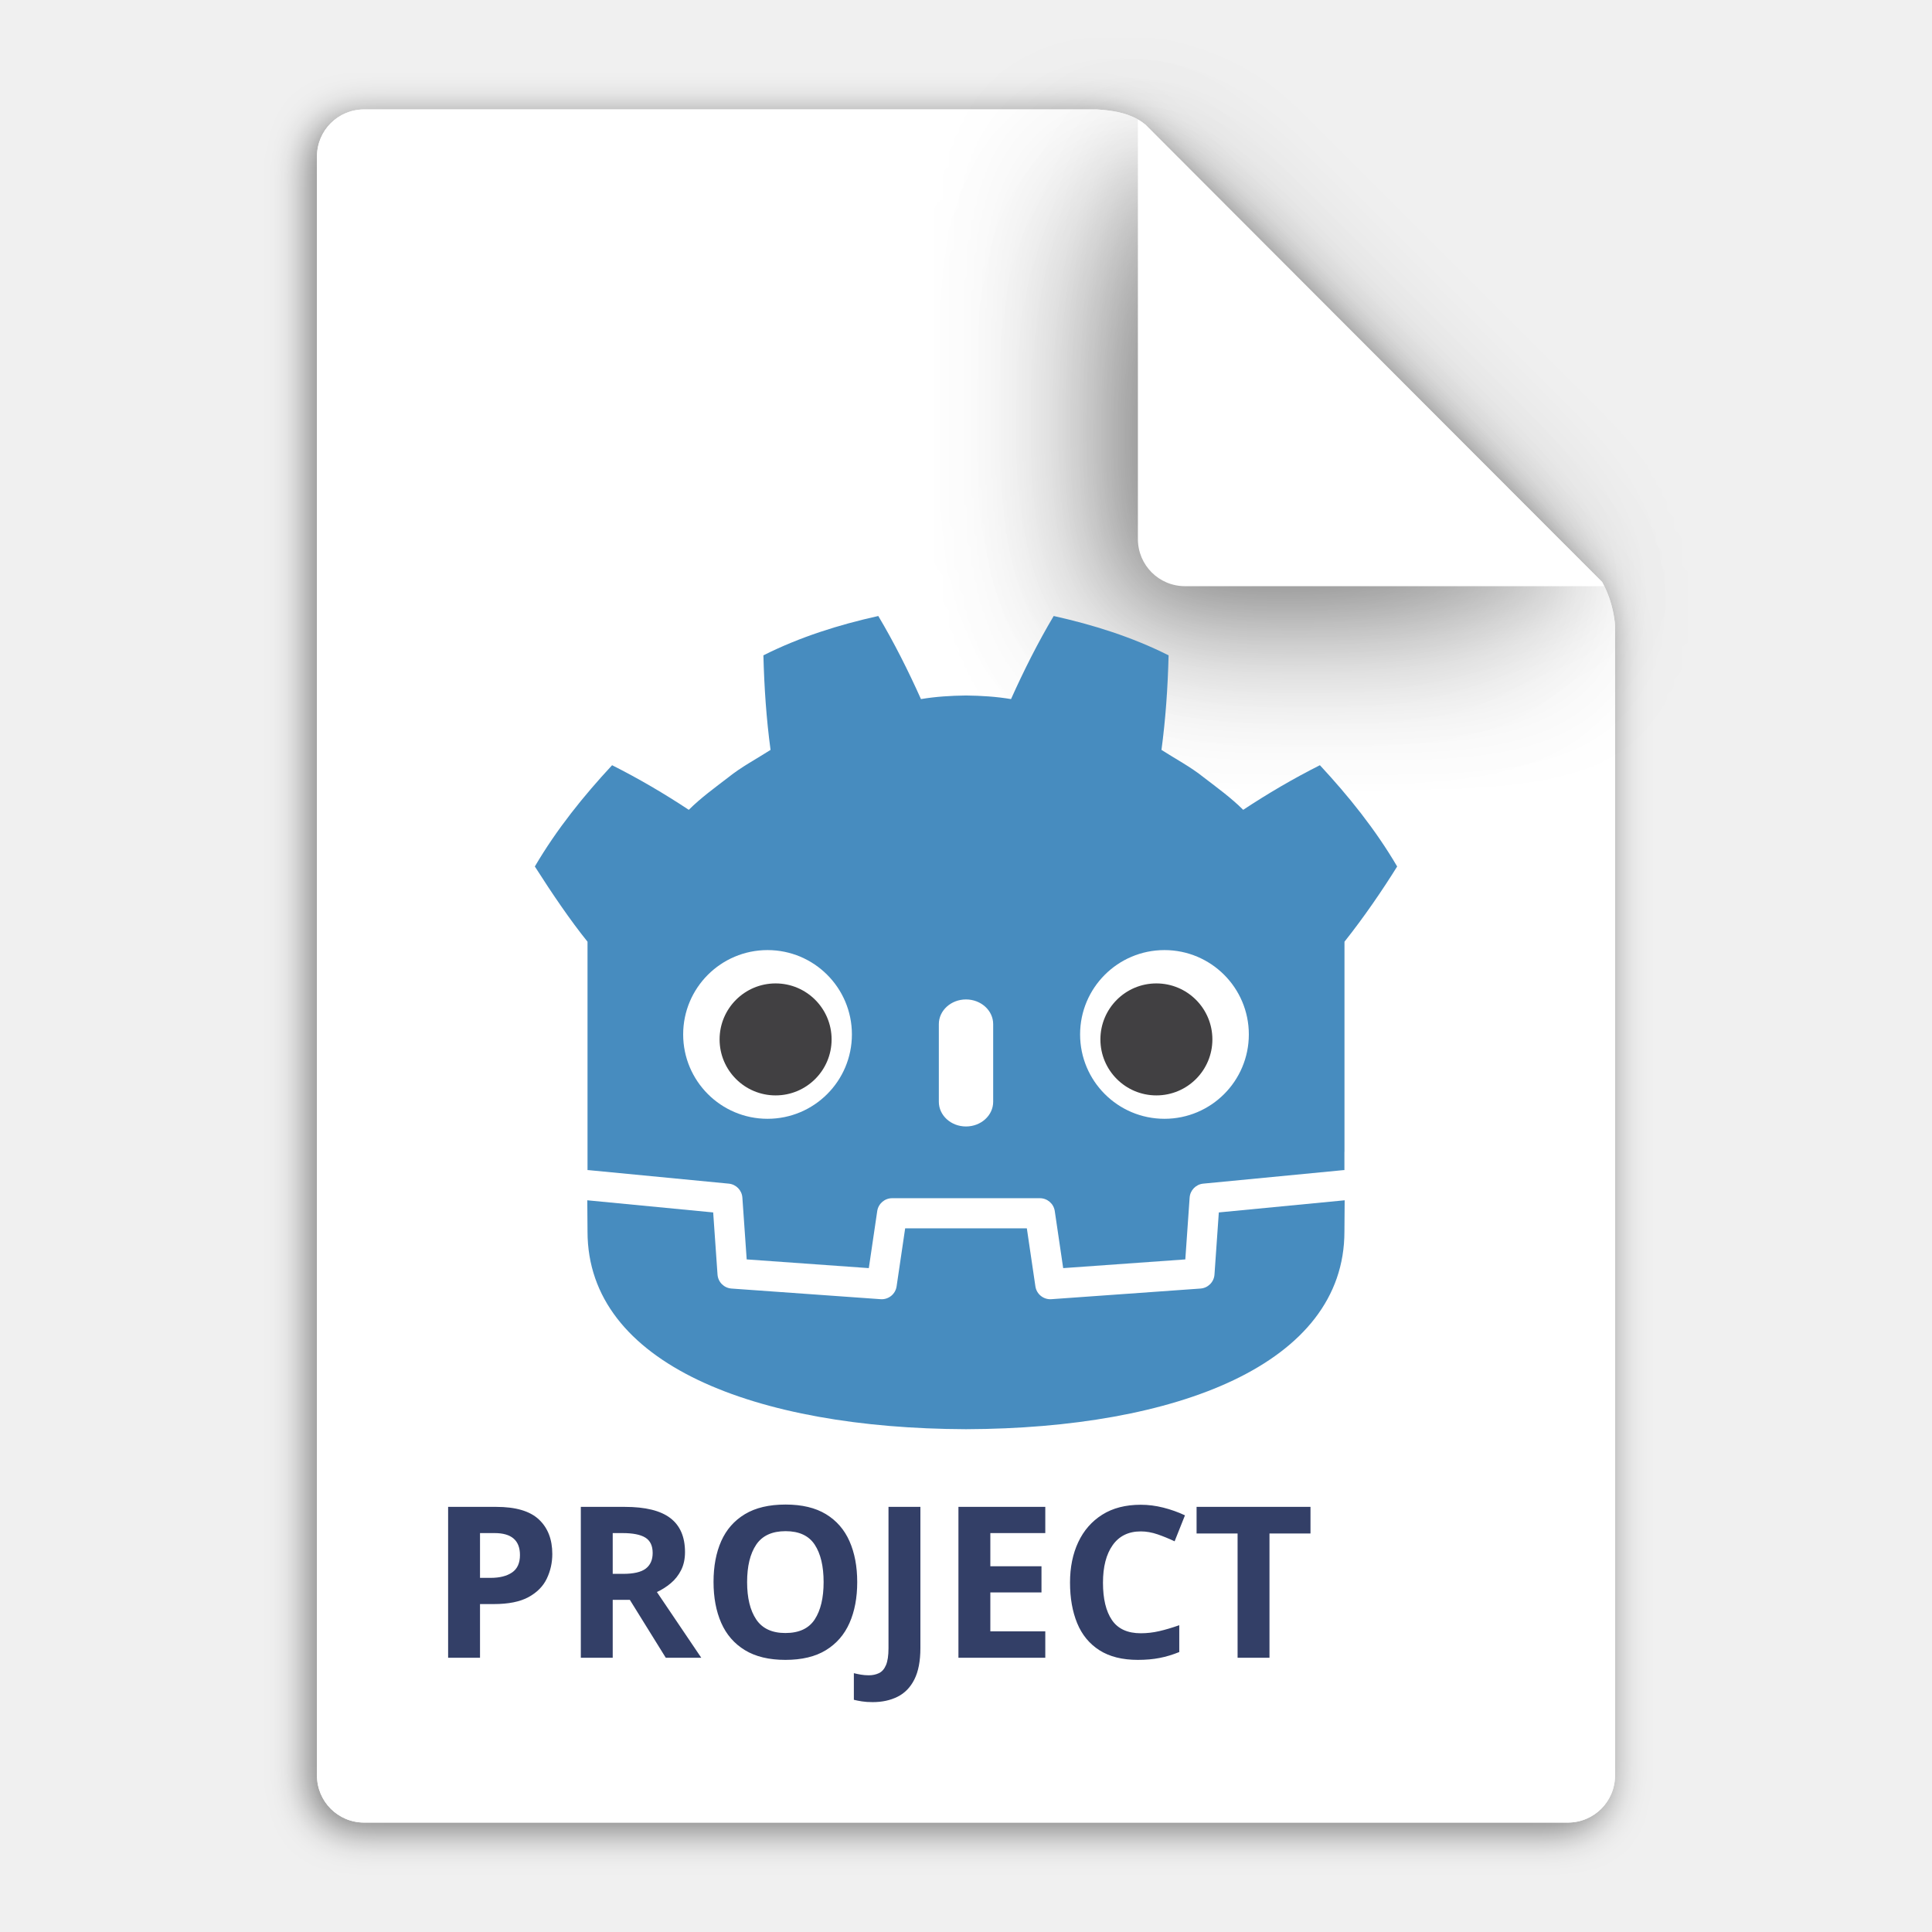
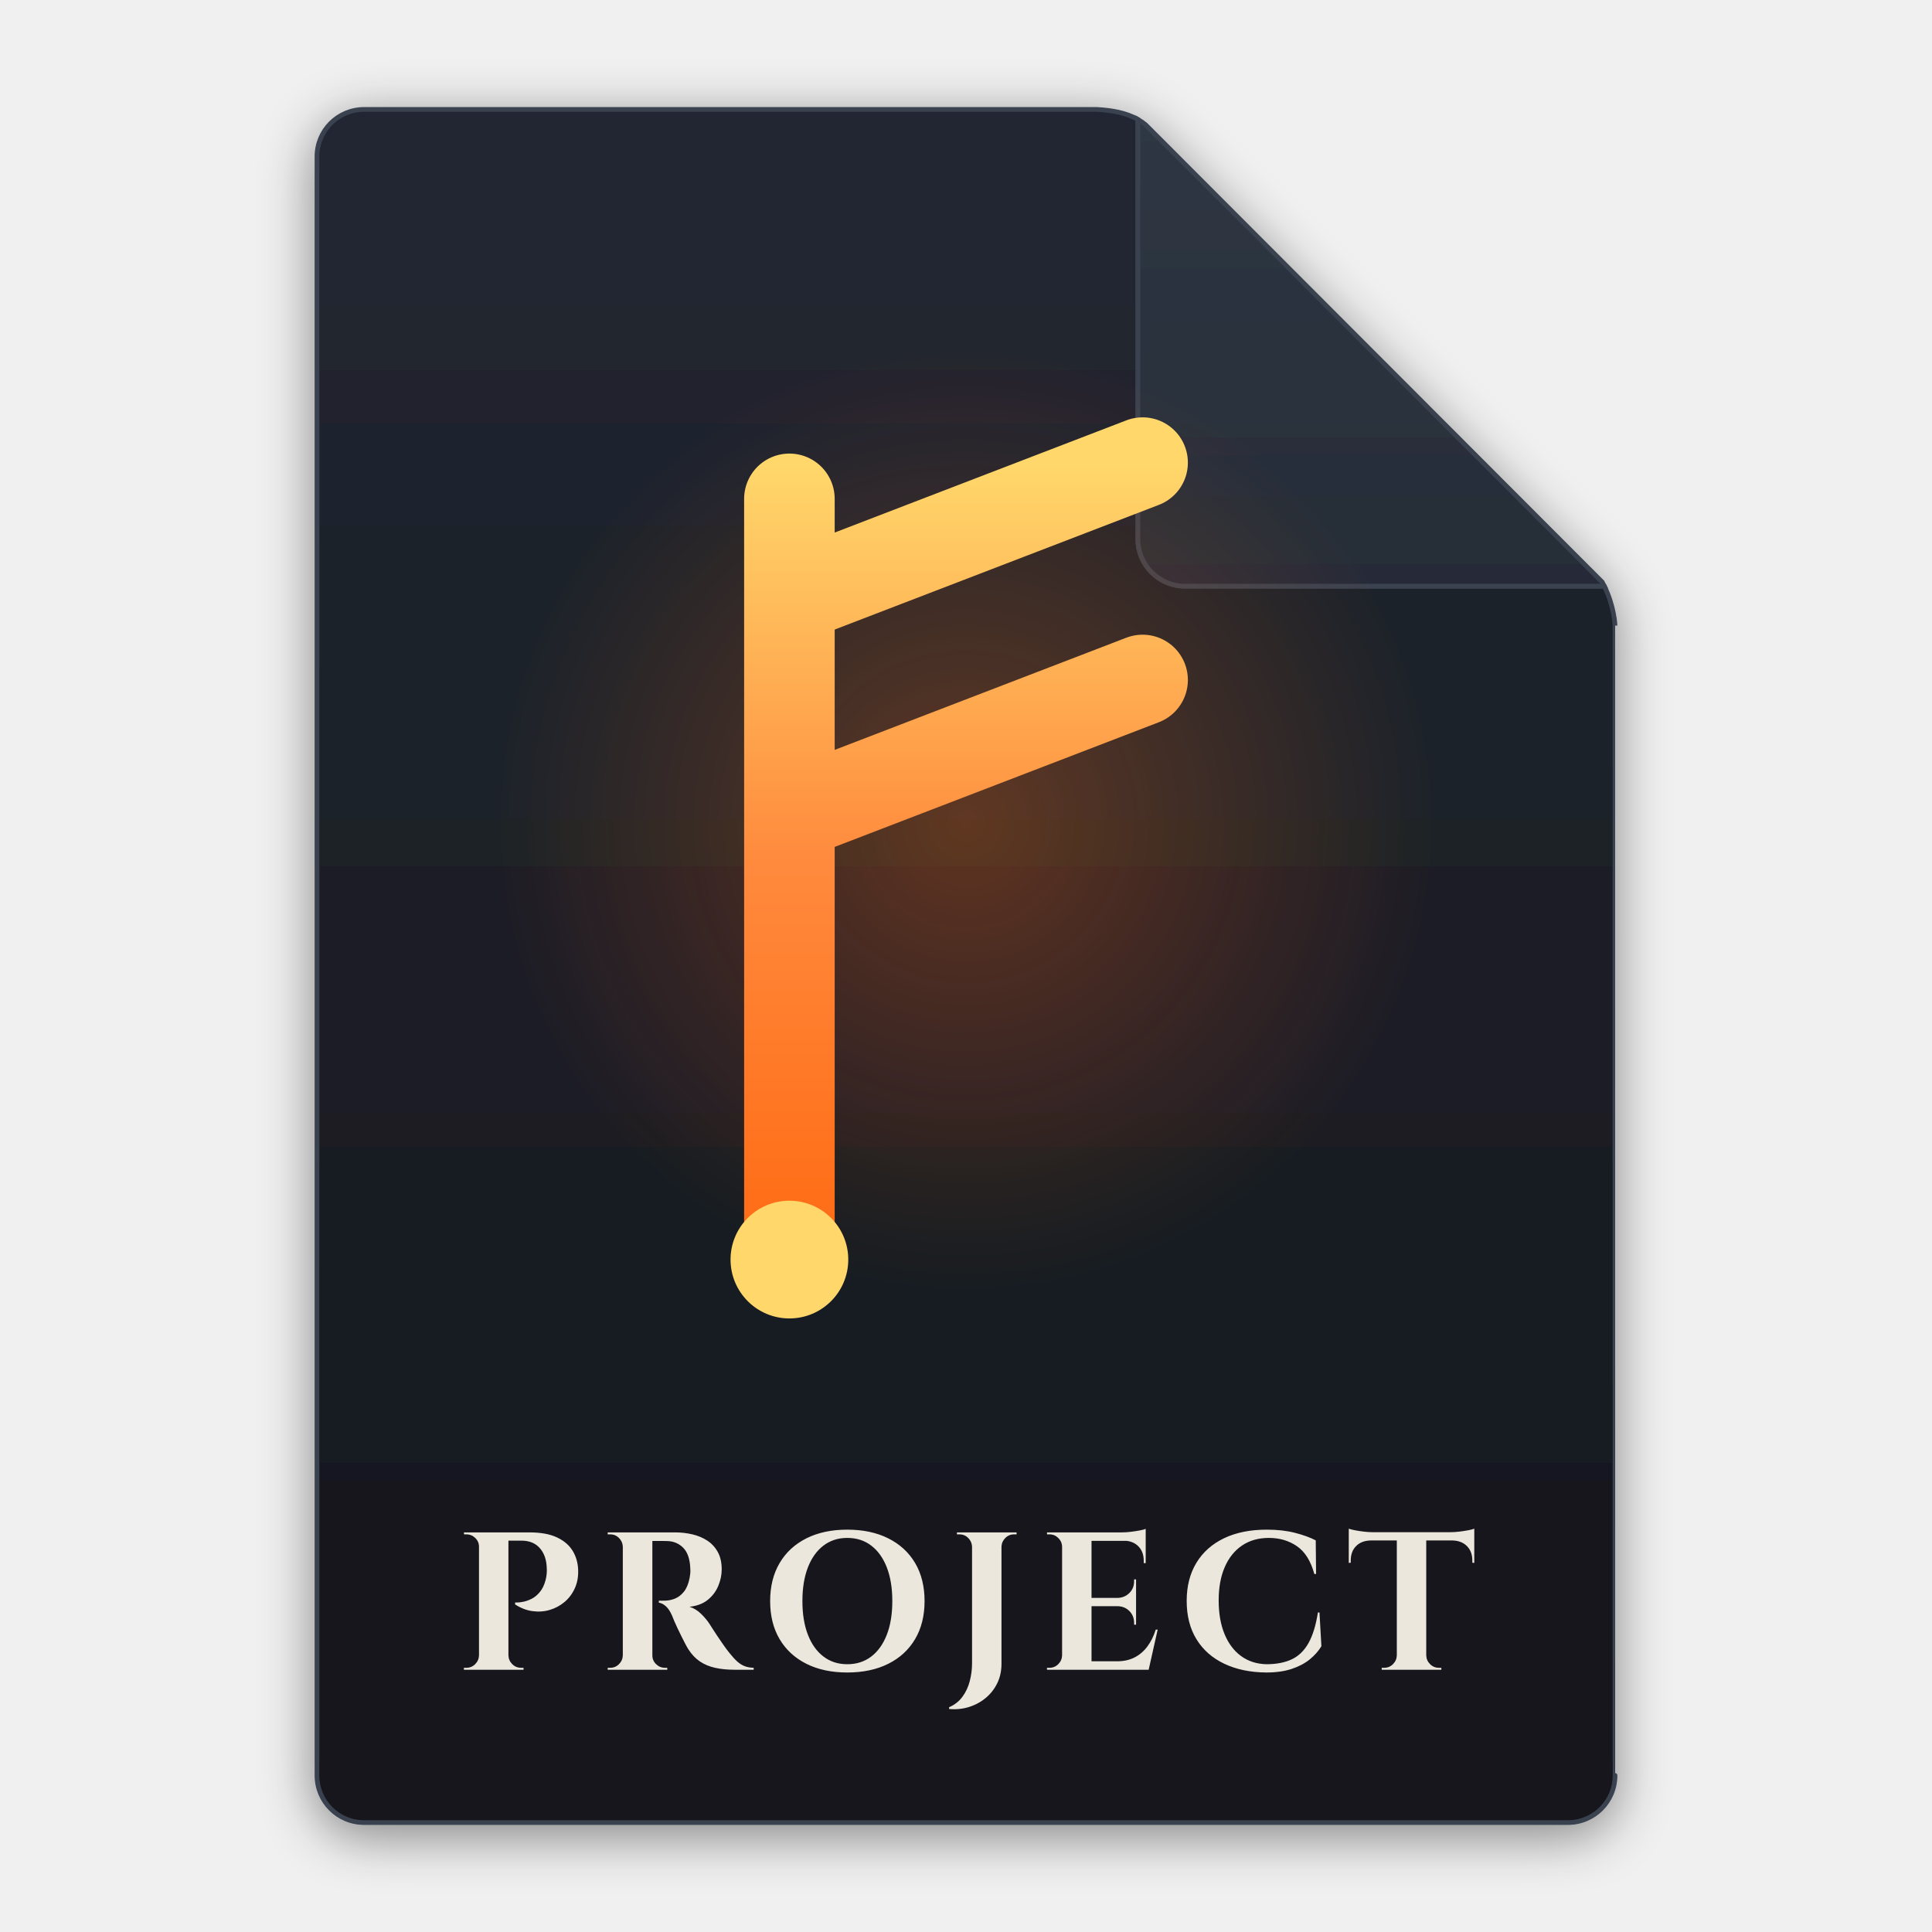
<svg xmlns="http://www.w3.org/2000/svg" width="1024" height="1024">
  <defs>
-     <filter id="a" width="1.076" height="1.057" x="-.041" y="-.026" color-interpolation-filters="sRGB">
-       <feFlood flood-color="#000" flood-opacity=".502" result="flood" />
-       <feGaussianBlur in="SourceGraphic" result="blur" stdDeviation="10" />
-       <feOffset dx="-4" dy="4" in="blur" result="offset" />
-       <feComposite in="flood" in2="offset" operator="in" result="comp1" />
-       <feComposite in="SourceGraphic" in2="comp1" result="comp2" />
-     </filter>
-     <filter id="b" width="2.262" height="2.261" x="-.68" y="-.582" color-interpolation-filters="sRGB">
-       <feFlood flood-color="#000" flood-opacity=".4" result="flood" />
-       <feGaussianBlur in="SourceGraphic" result="blur" stdDeviation="40" />
-       <feOffset dx="-20" dy="20" in="blur" result="offset" />
-       <feComposite in="flood" in2="offset" operator="in" result="comp1" />
-       <feComposite in="SourceGraphic" in2="comp1" result="fbSourceGraphic" />
-       <feColorMatrix in="fbSourceGraphic" result="fbSourceGraphicAlpha" values="0 0 0 -1 0 0 0 0 -1 0 0 0 0 -1 0 0 0 0 1 0" />
-       <feFlood flood-color="#000" flood-opacity=".2" result="flood" />
-       <feGaussianBlur in="fbSourceGraphic" result="blur" stdDeviation="20" />
-       <feOffset dx="-4" dy="4" in="blur" result="offset" />
-       <feComposite in="flood" in2="offset" operator="in" result="comp1" />
-       <feComposite in="fbSourceGraphic" in2="comp1" result="comp2" />
+     <linearGradient id="b" x1="0" x2="0" y1="0" y2="1">
+       <stop offset="0" stop-color="#222732" />
+       <stop offset="1" stop-color="#14161b" />
+     </linearGradient>
+     <linearGradient id="c" x1="0" x2="0" y1="0" y2="1">
+       <stop offset="0" stop-color="#2f3744" />
+       <stop offset="1" stop-color="#262c37" />
+     </linearGradient>
+     <linearGradient id="e" x1="0" x2="0" y1="0" y2="1">
+       <stop offset="0" stop-color="#ffd76b" />
+       <stop offset=".5" stop-color="#ff8a3d" />
+       <stop offset="1" stop-color="#ff6a13" />
+     </linearGradient>
+     <radialGradient id="d" cx=".5" cy=".46" r=".42">
+       <stop offset="0" stop-color="#ff6a13" stop-opacity=".3" />
+       <stop offset="1" stop-color="#ff6a13" stop-opacity="0" />
+     </radialGradient>
+     <filter id="a" width="1.4" height="1.4" x="-.2" y="-.2">
+       <feDropShadow dx="0" dy="6" flood-color="#000" flood-opacity=".45" stdDeviation="14" />
    </filter>
  </defs>
-   <path fill="#fff" d="m 193,58 c -13.85,-6.8e-5 -25,11.15 -25,25 v 858 c 0,13.85 11.15,25 25,25 h 638 c 13.85,0 25,-11.15 25,-25 0,0 -0.004,-609.403 -0.006,-609.404 -0.011,-0.54 -0.49,-11.635 -6.799,-23.109 L 727.166,186.282 607.137,66.078 C 600.033,60.162 590.478,58.524 581.41,58.002 Z" filter="url(#a)" />
-   <path fill="#fff" d="M 603.107 63.297 C 596.631 59.612 588.856 58.431 581.41 58.002 L 193 58 C 179.15 58 168 69.15 168 83 L 168 941 C 168 954.85 179.15 966 193 966 L 831 966 C 844.85 966 856 954.85 856 941 C 856 941 855.996 331.597 855.994 331.596 C 855.983 331.091 855.563 321.343 850.34 310.691 L 628.107 310.691 C 614.257 310.691 603.107 299.541 603.107 285.691 L 603.107 63.297 z" />
-   <path fill="#fff" d="M 603.107 63.297 L 603.107 285.691 C 603.107 299.541 614.257 310.691 628.107 310.691 L 850.34 310.691 C 849.981 309.96 849.601 309.224 849.195 308.486 L 727.166 186.281 L 607.137 66.078 C 605.866 65.02 604.518 64.099 603.107 63.297 z" filter="url(#b)" />
-   <path fill="none" d="M0 0H1024V1024H0z" />
-   <g stroke-width=".32">
-     <path fill="#fff" d="m 712.572,590.17 c 0,0 -0.666,-4.089 -1.056,-4.052 l -74.179,7.157 a 12.056,12.056 0 0 0 -10.9,11.191 l -2.038,29.21 -57.387,4.094 -3.905,-26.472 c -0.868,-5.888 -6.01,-10.327 -11.961,-10.327 h -78.292 c -5.95,0 -11.09,4.439 -11.96,10.327 l -3.906,26.472 -57.387,-4.095 -2.038,-29.208 a 12.057,12.057 0 0 0 -10.901,-11.194 l -74.214,-7.155 c -0.384,-0.037 -0.665,4.056 -1.049,4.056 l -0.1,16.052 62.853,10.136 2.059,29.47 c 0.416,5.965 5.23,10.788 11.2,11.217 l 79.035,5.638 c 0.299,0.021 0.594,0.033 0.89,0.033 5.94,0 11.072,-4.44 11.941,-10.329 l 4.017,-27.237 h 57.414 l 4.017,27.237 c 0.867,5.886 6.006,10.326 11.953,10.326 0.292,0 0.583,-0.009 0.868,-0.03 l 79.046,-5.638 c 5.967,-0.428 10.783,-5.252 11.2,-11.218 l 2.056,-29.469 62.826,-10.18 z" transform="translate(0 30)" />
-     <path fill="#478cbf" d="m 311.398,469.127 v 121.042 c 0.221,0.003 0.443,0.01 0.662,0.031 l 74.207,7.155 c 3.887,0.375 6.934,3.504 7.204,7.4 l 2.289,32.756 64.731,4.619 4.46,-30.234 c 0.578,-3.92 3.942,-6.824 7.904,-6.824 h 78.292 c 3.962,2.3e-4 7.326,2.904 7.904,6.824 l 4.458,30.234 64.733,-4.619 2.287,-32.757 c 0.271,-3.895 3.317,-7.024 7.203,-7.4 L 711.91,590.2 c 0.22,-0.02 0.44,-0.028 0.66,-0.031 v -9.658 l 0.032,-0.01 V 469.128 c 10.45,-13.155 20.344,-27.666 27.925,-39.874 -11.586,-19.722 -25.78,-37.347 -40.954,-53.677 -14.073,7.083 -27.74,15.108 -40.65,23.647 -6.46,-6.421 -13.736,-11.674 -20.883,-17.164 -7.022,-5.64 -14.936,-9.775 -22.44,-14.593 2.234,-16.641 3.339,-33.024 3.783,-50.122 -19.366,-9.747 -40.017,-16.209 -60.905,-20.85 -8.34,14.017 -15.967,29.196 -22.61,44.035 -7.876,-1.316 -15.79,-1.804 -23.713,-1.898 v -0.013 c -0.055,0 -0.107,0.013 -0.154,0.013 -0.05,0 -0.1,-0.013 -0.15,-0.013 v 0.013 c -7.937,0.095 -15.845,0.582 -23.724,1.898 -6.638,-14.84 -14.261,-30.018 -22.613,-44.035 -20.879,4.641 -41.532,11.104 -60.895,20.85 0.442,17.098 1.548,33.48 3.788,50.122 -7.52,4.818 -15.423,8.953 -22.447,14.592 -7.137,5.491 -14.425,10.745 -20.887,17.165 -12.91,-8.539 -26.573,-16.564 -40.65,-23.646 -15.173,16.329 -29.36,33.953 -40.95,53.676 9.107,14.297 18.879,28.668 27.925,39.873 z" transform="translate(0 30)" />
-     <path fill="#478cbf" d="m 646,612.615 -2.3,32.93 a 7.992,7.992 0 0 1 -7.402,7.413 l -79.044,5.64 a 7.991,7.991 0 0 1 -8.474,-6.806 l -4.531,-30.74 h -64.496 l -4.533,30.74 c -0.608,4.137 -4.308,7.112 -8.474,6.806 l -79.043,-5.64 a 7.992,7.992 0 0 1 -7.402,-7.413 l -2.3,-32.931 -66.726,-6.434 c 0.032,7.173 0.124,15.028 0.124,16.592 0,70.472 89.397,104.344 200.465,104.734 h 0.273 c 111.07,-0.39 200.435,-34.262 200.435,-104.734 0,-1.592 0.096,-9.416 0.129,-16.592 z" transform="translate(0 30)" />
-     <path fill="#fff" d="m 451.527,518.261 c 0,24.71 -20.02,44.725 -44.72,44.725 -24.688,0 -44.714,-20.016 -44.714,-44.725 0,-24.691 20.026,-44.697 44.713,-44.697 24.7,0 44.72,20.006 44.72,44.697" transform="translate(0 30)" />
-     <path fill="#414042" d="m 440.766,520.915 c 0,16.388 -13.283,29.671 -29.684,29.671 -16.393,0 -29.684,-13.283 -29.684,-29.671 0,-16.39 13.29,-29.685 29.684,-29.685 16.401,0 29.684,13.295 29.684,29.685" transform="translate(0 30)" />
-     <path fill="#fff" d="m 511.997,567.054 c -7.951,0 -14.394,-5.86 -14.394,-13.081 v -41.17 c 0,-7.216 6.444,-13.08 14.394,-13.08 7.95,0 14.408,5.864 14.408,13.08 v 41.17 c 0,7.222 -6.458,13.081 -14.408,13.081 m 60.477,-48.793 c 0,24.71 20.02,44.725 44.724,44.725 24.686,0 44.71,-20.016 44.71,-44.725 0,-24.691 -20.024,-44.697 -44.71,-44.697 -24.704,0 -44.724,20.006 -44.724,44.697" transform="translate(0 30)" />
-     <path fill="#414042" d="m 583.238,520.915 c 0,16.388 13.279,29.671 29.668,29.671 16.405,0 29.683,-13.283 29.683,-29.671 0,-16.39 -13.278,-29.685 -29.684,-29.685 -16.388,0 -29.668,13.295 -29.668,29.685" transform="translate(0 30)" />
+   <g stroke="#3a4250" stroke-width="2.5" filter="url(#a)">
+     <path fill="url(#b)" d="m 603.107,63.297 c -6.476,-3.684 -14.251,-4.866 -21.697,-5.295 L 193,58 c -13.85,-6.8e-5 -25,11.15 -25,25 v 858 c 0,13.85 11.15,25 25,25 h 638 c 13.85,0 25,-11.15 25,-25 0,0 -0.004,-609.403 -0.006,-609.404 -0.011,-0.505 -0.431,-10.253 -5.654,-20.904 H 628.107 c -13.85,0 -25,-11.15 -25,-25 z" />
+     <path fill="url(#c)" d="M 603.107,63.297 V 285.691 c 0,13.85 11.15,25 25,25 h 222.232 c -0.359,-0.732 -0.739,-1.468 -1.145,-2.205 L 727.166,186.281 607.137,66.078 c -1.27,-1.058 -2.619,-1.979 -4.029,-2.781 z" />
  </g>
-   <text x="227.434" y="878.644" fill="#333f67" font-family="Montserrat" font-size="16" font-weight="800" letter-spacing="0" word-spacing="0">
-     <tspan x="227.434" y="878.644" font-size="112">PROJECT</tspan>
-   </text>
+   <circle cx="512" cy="460" r="300" fill="url(#d)" />
+   <g transform="matrix(4.8 0 0 4.8 202.4 168.4)">
+     <path fill="none" stroke="url(#e)" stroke-linecap="round" stroke-linejoin="round" stroke-width="10" d="M45 20 45 104M45 31 84 16M45 55 84 40" />
+     <circle cx="45" cy="104" r="6.5" fill="#ffd76b" />
+   </g>
+   <path fill="#ece7dc" d="M26.917 -72.8H39.382Q48.311 -72.8 53.916 -70.187Q59.521 -67.574 62.279 -63.082Q65.037 -58.589 65.226 -52.854Q65.416 -47.502 63.449 -43.169Q61.482 -38.837 58.015 -35.921Q54.548 -33.005 50.154 -31.705Q45.76 -30.405 41.011 -31.065Q36.262 -31.724 31.805 -34.625V-35.665Q31.805 -35.665 33.1 -35.657Q34.394 -35.65 36.424 -36.09Q38.454 -36.53 40.701 -37.676Q42.948 -38.822 44.937 -41.223Q46.926 -43.624 47.963 -47.528Q48.338 -48.925 48.514 -50.609Q48.691 -52.293 48.587 -53.768Q48.419 -60.439 44.937 -64.428Q41.455 -68.417 35.178 -68.417H27.957Q27.957 -68.417 27.697 -69.513Q27.437 -70.609 27.177 -71.704Q26.917 -72.8 26.917 -72.8ZM28.269 -72.8V0.0H12.669V-72.8ZM12.981 -7.592V0.0H4.661V-1.04Q4.788 -1.04 5.369 -1.04Q5.95 -1.04 6.013 -1.04Q8.717 -1.04 10.641 -2.964Q12.565 -4.888 12.669 -7.592ZM12.981 -65.208H12.669Q12.669 -67.912 10.693 -69.836Q8.717 -71.76 6.013 -71.76Q5.95 -71.76 5.421 -71.76Q4.892 -71.76 4.765 -71.76L4.661 -72.8H12.981ZM27.957 -7.592H28.269Q28.373 -4.888 30.297 -2.964Q32.221 -1.04 34.925 -1.04Q35.051 -1.04 35.633 -1.04Q36.214 -1.04 36.277 -1.04V0.0H27.957Z M103.204 -72.8H116.605Q121.285 -72.8 125.744 -71.764Q130.203 -70.727 133.687 -68.432Q137.171 -66.137 139.238 -62.391Q141.305 -58.645 141.305 -53.185Q141.305 -48.824 139.502 -44.469Q137.699 -40.114 133.947 -37.065Q130.196 -34.015 124.257 -33.384Q127.603 -32.34 130.378 -29.631Q133.152 -26.921 134.902 -24.21Q135.028 -24.02 136.085 -22.34Q137.141 -20.659 138.768 -18.22Q140.395 -15.782 142.137 -13.29Q143.879 -10.797 145.376 -8.944Q147.645 -6.088 149.536 -4.383Q151.427 -2.678 153.492 -1.891Q155.557 -1.103 158.257 -1.04V0.0H148.117Q142.449 0.0 137.861 -1.014Q133.272 -2.028 129.775 -4.381Q126.278 -6.734 123.667 -10.794Q122.849 -12.094 121.856 -14.006Q120.862 -15.919 119.791 -18.075Q118.719 -20.232 117.763 -22.273Q116.806 -24.314 116.086 -25.985Q115.365 -27.657 115.031 -28.6Q113.623 -31.895 111.799 -33.573Q109.975 -35.252 107.988 -35.568V-36.608Q108.241 -36.608 109.19 -36.588Q110.139 -36.567 111.164 -36.608Q113.994 -36.649 116.65 -37.756Q119.306 -38.863 121.356 -41.466Q123.406 -44.07 124.294 -48.624Q124.48 -49.578 124.625 -50.852Q124.77 -52.126 124.666 -53.664Q124.372 -61.115 120.951 -64.601Q117.531 -68.087 112.401 -68.209Q110.941 -68.291 109.231 -68.27Q107.52 -68.25 106.135 -68.25Q104.749 -68.25 104.244 -68.25Q104.244 -68.291 103.984 -69.418Q103.724 -70.545 103.464 -71.673Q103.204 -72.8 103.204 -72.8ZM104.556 -72.8V0.0H88.893V-72.8ZM89.205 -7.592V0.0H80.885V-1.04Q81.012 -1.04 81.593 -1.04Q82.174 -1.04 82.237 -1.04Q84.941 -1.04 86.865 -2.964Q88.789 -4.888 88.893 -7.592ZM89.205 -65.208H88.893Q88.789 -67.912 86.865 -69.836Q84.941 -71.76 82.237 -71.76Q82.174 -71.76 81.593 -71.76Q81.012 -71.76 80.885 -71.76V-72.8H89.205ZM104.244 -7.592H104.556Q104.556 -4.888 106.532 -2.964Q108.508 -1.04 111.212 -1.04Q111.339 -1.04 111.868 -1.04Q112.397 -1.04 112.46 -1.04V0.0H104.244Z M207.854 -74.256Q220.371 -74.256 229.584 -69.65Q238.798 -65.045 243.814 -56.58Q248.83 -48.115 248.83 -36.4Q248.83 -24.748 243.814 -16.252Q238.798 -7.755 229.584 -3.15Q220.371 1.456 207.854 1.456Q195.378 1.456 186.196 -3.15Q177.014 -7.755 171.998 -16.22Q166.982 -24.685 166.982 -36.4Q166.982 -48.052 171.998 -56.548Q177.014 -65.045 186.196 -69.65Q195.378 -74.256 207.854 -74.256ZM207.854 -2.927Q215.242 -2.927 220.583 -7.011Q225.924 -11.095 228.827 -18.579Q231.73 -26.063 231.73 -36.4Q231.73 -46.737 228.827 -54.221Q225.924 -61.705 220.583 -65.789Q215.242 -69.873 207.854 -69.873Q200.57 -69.873 195.229 -65.789Q189.888 -61.705 186.985 -54.221Q184.082 -46.737 184.082 -36.4Q184.082 -26.063 186.985 -18.579Q189.888 -11.095 195.229 -7.011Q200.57 -2.927 207.854 -2.927Z M289.597 -72.8V-3.157Q289.597 2.6 287.32 7.217Q285.043 11.834 281.118 15.052Q277.192 18.271 272.213 19.788Q267.234 21.305 261.829 20.8V19.864Q266.209 17.985 268.901 14.317Q271.594 10.649 272.796 5.984Q273.997 1.319 273.997 -3.469V-72.8ZM274.309 -65.208H273.997Q273.893 -67.912 271.969 -69.836Q270.045 -71.76 267.341 -71.76Q267.341 -71.76 266.665 -71.76Q265.989 -71.76 265.989 -71.76V-72.8H274.309ZM289.285 -65.208V-72.8H297.605V-71.76Q297.605 -71.76 296.929 -71.76Q296.253 -71.76 296.253 -71.76Q293.549 -71.76 291.625 -69.836Q289.701 -67.912 289.597 -65.208Z M337.321 -72.8V0.0H321.722V-72.8ZM364.77 -4.487 367.296 0.0H337.009V-4.487ZM360.929 -38.071V-33.689H337.009V-38.071ZM366.033 -72.8V-68.313H337.009V-72.8ZM372.377 -21.268 367.608 0.0H347.187L350.931 -4.487Q356.127 -4.487 360.116 -6.519Q364.105 -8.55 366.921 -12.333Q369.736 -16.116 371.361 -21.268ZM360.929 -33.897V-23.876H359.889V-24.804Q359.889 -28.589 357.392 -31.107Q354.894 -33.625 351.109 -33.689V-33.897ZM360.929 -47.884V-37.863H351.109V-38.071Q354.894 -38.175 357.423 -40.725Q359.953 -43.275 359.889 -47.06V-47.884ZM366.033 -68.625V-56.517H364.993V-57.757Q364.993 -62.526 362.151 -65.42Q359.31 -68.313 354.437 -68.417V-68.625ZM366.033 -74.672V-71.656L353.345 -72.8Q355.633 -72.8 358.181 -73.112Q360.729 -73.424 362.913 -73.84Q365.097 -74.256 366.033 -74.672ZM322.034 -7.592V0.0H313.714V-1.04Q313.714 -1.04 314.39 -1.04Q315.066 -1.04 315.066 -1.04Q317.77 -1.04 319.694 -2.964Q321.618 -4.888 321.722 -7.592ZM322.034 -65.208H321.722Q321.659 -67.912 319.701 -69.836Q317.744 -71.76 315.066 -71.76Q315.066 -71.76 314.41 -71.76Q313.755 -71.76 313.755 -71.76L313.714 -72.8H322.034Z M458.136 -30.368 459.161 -12.461Q456.836 -8.621 452.98 -5.484Q449.125 -2.347 443.434 -0.446Q437.744 1.456 429.937 1.456Q417.227 1.352 407.698 -3.17Q398.169 -7.692 392.963 -16.137Q387.757 -24.581 387.757 -36.504Q387.757 -48.156 392.879 -56.632Q398.001 -65.108 407.519 -69.682Q417.037 -74.256 430.245 -74.256Q438.572 -74.256 445.139 -72.575Q451.706 -70.895 456.156 -68.573L456.342 -50.752H455.406Q452.612 -61.041 446.235 -65.457Q439.858 -69.873 431.318 -69.873Q423.05 -69.873 417.1 -65.841Q411.15 -61.809 407.931 -54.409Q404.713 -47.008 404.713 -36.734Q404.713 -26.461 407.805 -18.945Q410.897 -11.429 416.554 -7.282Q422.211 -3.135 429.937 -2.927Q437.952 -2.927 443.455 -5.525Q448.958 -8.123 452.338 -14.163Q455.718 -20.202 457.304 -30.368Z M514.729 -72.488V0.0H499.13V-72.488ZM540.195 -72.904V-68.521H473.665V-72.904ZM540.195 -68.833V-56.621L539.155 -56.725V-57.861Q539.155 -62.671 536.293 -65.544Q533.431 -68.417 528.599 -68.521V-68.833ZM540.195 -74.776V-71.76L527.507 -72.904Q529.795 -72.904 532.343 -73.216Q534.891 -73.528 537.075 -73.944Q539.259 -74.36 540.195 -74.776ZM499.442 -7.592V0.0H491.122V-1.04Q491.122 -1.04 491.798 -1.04Q492.474 -1.04 492.474 -1.04Q495.178 -1.04 497.102 -2.964Q499.026 -4.888 499.13 -7.592ZM514.417 -7.592H514.729Q514.833 -4.888 516.757 -2.964Q518.681 -1.04 521.385 -1.04Q521.385 -1.04 522.061 -1.04Q522.737 -1.04 522.737 -1.04V0.0H514.417ZM485.26 -68.833V-68.521Q480.387 -68.417 477.546 -65.544Q474.705 -62.671 474.705 -57.861V-56.725L473.665 -56.621V-68.833ZM473.665 -74.776Q474.705 -74.36 476.837 -73.944Q478.969 -73.528 481.569 -73.216Q484.169 -72.904 486.353 -72.904L473.665 -71.76Z" transform="translate(241.21 885)" />
</svg>
